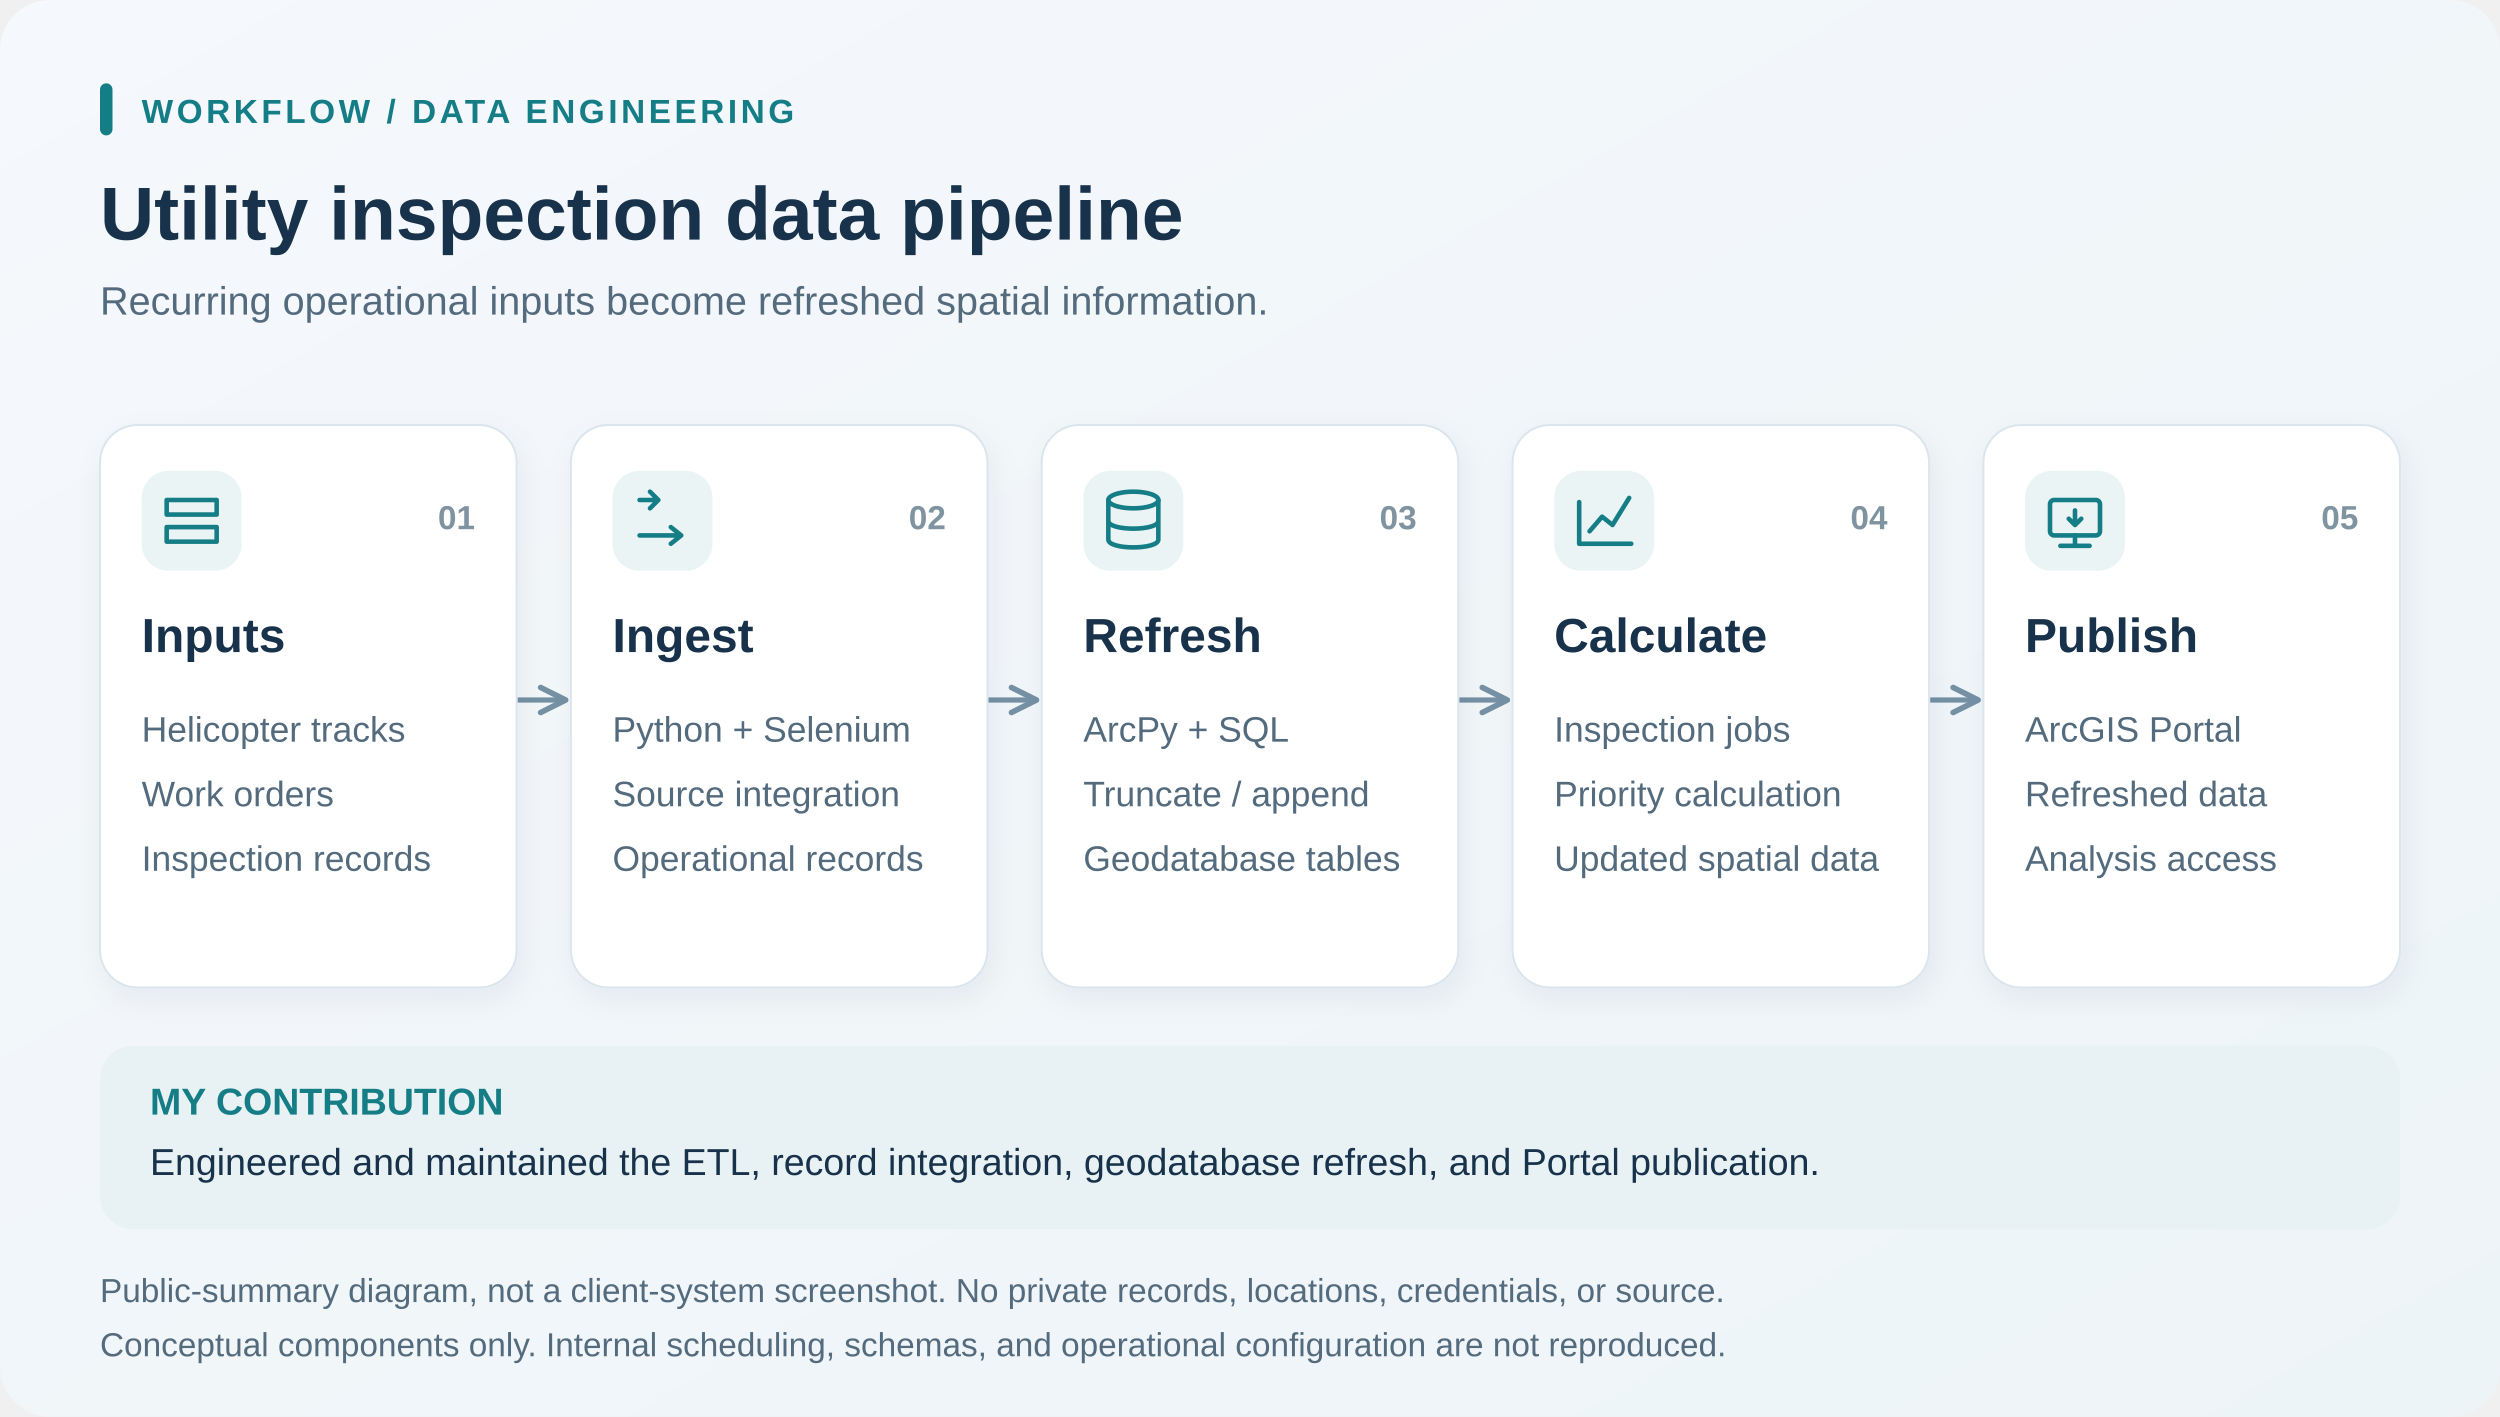
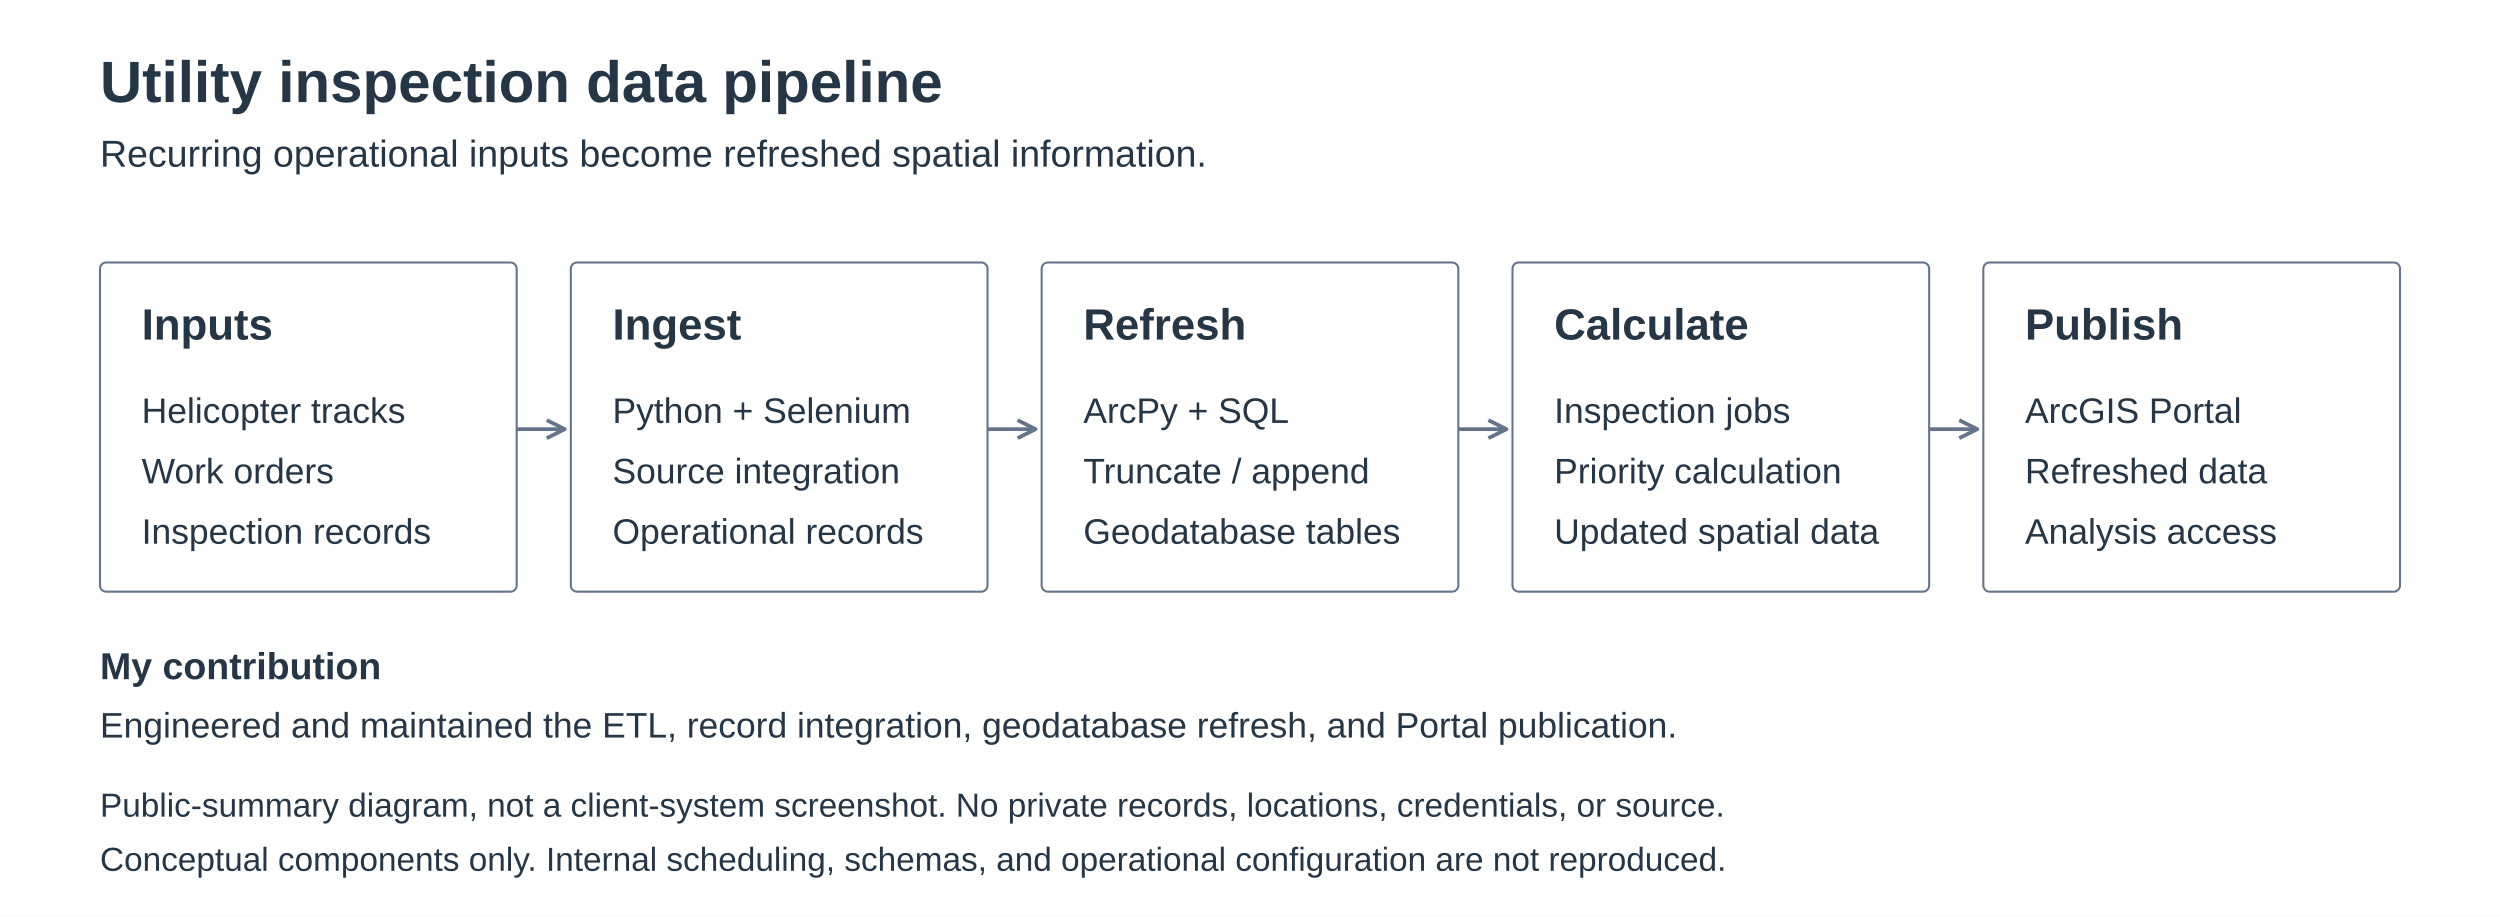
- <svg xmlns="http://www.w3.org/2000/svg" width="1200" height="680" viewBox="0 0 1200 680" role="img" aria-labelledby="title desc">
+ <svg xmlns="http://www.w3.org/2000/svg" width="1200" height="440" viewBox="0 0 1200 440" role="img" aria-labelledby="title desc">
  <defs>
-     <linearGradient id="wash" x2="1" y2="1">
-       <stop stop-color="#f5f8fc" />
-       <stop offset="1" stop-color="#edf4f7" />
-     </linearGradient>
-     <filter id="shadow" x="-10%" y="-10%" width="120%" height="130%">
-       <feDropShadow dy="5" stdDeviation="7" flood-color="#17324a" flood-opacity=".055" />
-     </filter>
    <marker id="arrow" viewBox="0 0 10 10" refX="8" refY="5" markerWidth="6" markerHeight="6" orient="auto">
-       <path d="M1 1 9 5 1 9" fill="none" stroke="#7590a4" stroke-width="1.8" stroke-linecap="round" stroke-linejoin="round" />
+       <path d="M1 1 9 5 1 9" fill="none" stroke="#64748b" stroke-width="1.7" stroke-linejoin="round" />
    </marker>
  </defs>
-   <rect width="1200" height="680" rx="24" fill="url(#wash)" />
-   <g font-family="Arial, Helvetica, sans-serif">
-     <rect x="48" y="40" width="6" height="25" rx="3" fill="#147d86" />
-     <text x="68" y="59" font-size="16" font-weight="700" letter-spacing="1.7" fill="#147d86">WORKFLOW / DATA ENGINEERING</text>
-     <text x="48" y="115" font-size="36" font-weight="700" fill="#17324a">Utility inspection data pipeline</text>
-     <text x="48" y="151" font-size="19" fill="#536b7d">Recurring operational inputs become refreshed spatial information.</text>
-     <g fill="none" stroke="#7590a4" stroke-width="2.5" marker-end="url(#arrow)">
-       <path d="M248 336H270" />
-       <path d="M474 336H496" />
-       <path d="M700 336H722" />
-       <path d="M926 336H948" />
+   <rect width="1200" height="440" fill="#fff" />
+   <g font-family="Arial, Helvetica, sans-serif" fill="#253746">
+     <text x="48" y="49" font-size="28" font-weight="700">Utility inspection data pipeline</text>
+     <text x="48" y="80" font-size="18">Recurring operational inputs become refreshed spatial information.</text>
+     <g fill="none" stroke="#64748b" stroke-width="1.8" marker-end="url(#arrow)">
+       <path d="M248 206H270" />
+       <path d="M474 206H496" />
+       <path d="M700 206H722" />
+       <path d="M926 206H948" />
    </g>
-     <g fill="#fff" stroke="#dbe5ed" filter="url(#shadow)">
-       <rect x="48" y="204" width="200" height="270" rx="18" />
-       <rect x="274" y="204" width="200" height="270" rx="18" />
-       <rect x="500" y="204" width="200" height="270" rx="18" />
-       <rect x="726" y="204" width="200" height="270" rx="18" />
-       <rect x="952" y="204" width="200" height="270" rx="18" />
+     <g fill="#fff" stroke="#64748b">
+       <rect x="48" y="126" width="200" height="158" rx="3" />
+       <rect x="274" y="126" width="200" height="158" rx="3" />
+       <rect x="500" y="126" width="200" height="158" rx="3" />
+       <rect x="726" y="126" width="200" height="158" rx="3" />
+       <rect x="952" y="126" width="200" height="158" rx="3" />
    </g>
-     <g fill="#eaf4f5">
-       <rect x="68" y="226" width="48" height="48" rx="13" />
-       <rect x="294" y="226" width="48" height="48" rx="13" />
-       <rect x="520" y="226" width="48" height="48" rx="13" />
-       <rect x="746" y="226" width="48" height="48" rx="13" />
-       <rect x="972" y="226" width="48" height="48" rx="13" />
+     <g font-size="21" font-weight="700">
+       <text x="68" y="163">Inputs</text>
+       <text x="294" y="163">Ingest</text>
+       <text x="520" y="163">Refresh</text>
+       <text x="746" y="163">Calculate</text>
+       <text x="972" y="163">Publish</text>
    </g>
-     <g fill="none" stroke="#147d86" stroke-width="2.2" stroke-linecap="round" stroke-linejoin="round">
-       <path d="M80 240h24v7H80zM80 253h24v7H80z" />
-       <path d="M307 240h9m-4-4 4 4-4 4m-5 13h20m-5-4 5 4-5 4" />
-       <ellipse cx="544" cy="240" rx="12" ry="4" />
-       <path d="M532 240v19c0 5 24 5 24 0v-19m-24 10c0 5 24 5 24 0" />
-       <path d="M758 261v-20m0 20h25m-20-6 6-7 5 4 8-13" />
-       <rect x="984" y="240" width="24" height="17" rx="2" />
-       <path d="M996 257v5m-7 0h14m-7-17v7m-3-3 3 3 3-3" />
+     <g font-size="17">
+       <text x="68" y="203">Helicopter tracks</text>
+       <text x="68" y="232">Work orders</text>
+       <text x="68" y="261">Inspection records</text>
+       <text x="294" y="203">Python + Selenium</text>
+       <text x="294" y="232">Source integration</text>
+       <text x="294" y="261">Operational records</text>
+       <text x="520" y="203">ArcPy + SQL</text>
+       <text x="520" y="232">Truncate / append</text>
+       <text x="520" y="261">Geodatabase tables</text>
+       <text x="746" y="203">Inspection jobs</text>
+       <text x="746" y="232">Priority calculation</text>
+       <text x="746" y="261">Updated spatial data</text>
+       <text x="972" y="203">ArcGIS Portal</text>
+       <text x="972" y="232">Refreshed data</text>
+       <text x="972" y="261">Analysis access</text>
    </g>
-     <g fill="#8093a1" font-size="16" font-weight="700" text-anchor="end">
-       <text x="228" y="254">01</text>
-       <text x="454" y="254">02</text>
-       <text x="680" y="254">03</text>
-       <text x="906" y="254">04</text>
-       <text x="1132" y="254">05</text>
-     </g>
-     <g fill="#17324a" font-size="23" font-weight="700">
-       <text x="68" y="313">Inputs</text>
-       <text x="294" y="313">Ingest</text>
-       <text x="520" y="313">Refresh</text>
-       <text x="746" y="313">Calculate</text>
-       <text x="972" y="313">Publish</text>
-     </g>
-     <g fill="#536b7d" font-size="17">
-       <text x="68" y="356">Helicopter tracks</text>
-       <text x="68" y="387">Work orders</text>
-       <text x="68" y="418">Inspection records</text>
-       <text x="294" y="356">Python + Selenium</text>
-       <text x="294" y="387">Source integration</text>
-       <text x="294" y="418">Operational records</text>
-       <text x="520" y="356">ArcPy + SQL</text>
-       <text x="520" y="387">Truncate / append</text>
-       <text x="520" y="418">Geodatabase tables</text>
-       <text x="746" y="356">Inspection jobs</text>
-       <text x="746" y="387">Priority calculation</text>
-       <text x="746" y="418">Updated spatial data</text>
-       <text x="972" y="356">ArcGIS Portal</text>
-       <text x="972" y="387">Refreshed data</text>
-       <text x="972" y="418">Analysis access</text>
-     </g>
-     <rect x="48" y="502" width="1104" height="88" rx="16" fill="#e8f2f4" />
-     <text x="72" y="535" font-size="18" font-weight="700" fill="#147d86">MY CONTRIBUTION</text>
-     <text x="72" y="564" font-size="18" fill="#17324a">Engineered and maintained the ETL, record integration, geodatabase refresh, and Portal publication.</text>
-     <text x="48" y="625" font-size="16" fill="#536b7d">Public-summary diagram, not a client-system screenshot. No private records, locations, credentials, or source.</text>
-     <text x="48" y="651" font-size="16" fill="#536b7d">Conceptual components only. Internal scheduling, schemas, and operational configuration are not reproduced.</text>
+     <text x="48" y="326" font-size="18" font-weight="700">My contribution</text>
+     <text x="48" y="354" font-size="17">Engineered and maintained the ETL, record integration, geodatabase refresh, and Portal publication.</text>
+     <text x="48" y="392" font-size="16">Public-summary diagram, not a client-system screenshot. No private records, locations, credentials, or source.</text>
+     <text x="48" y="418" font-size="16">Conceptual components only. Internal scheduling, schemas, and operational configuration are not reproduced.</text>
  </g>
</svg>
